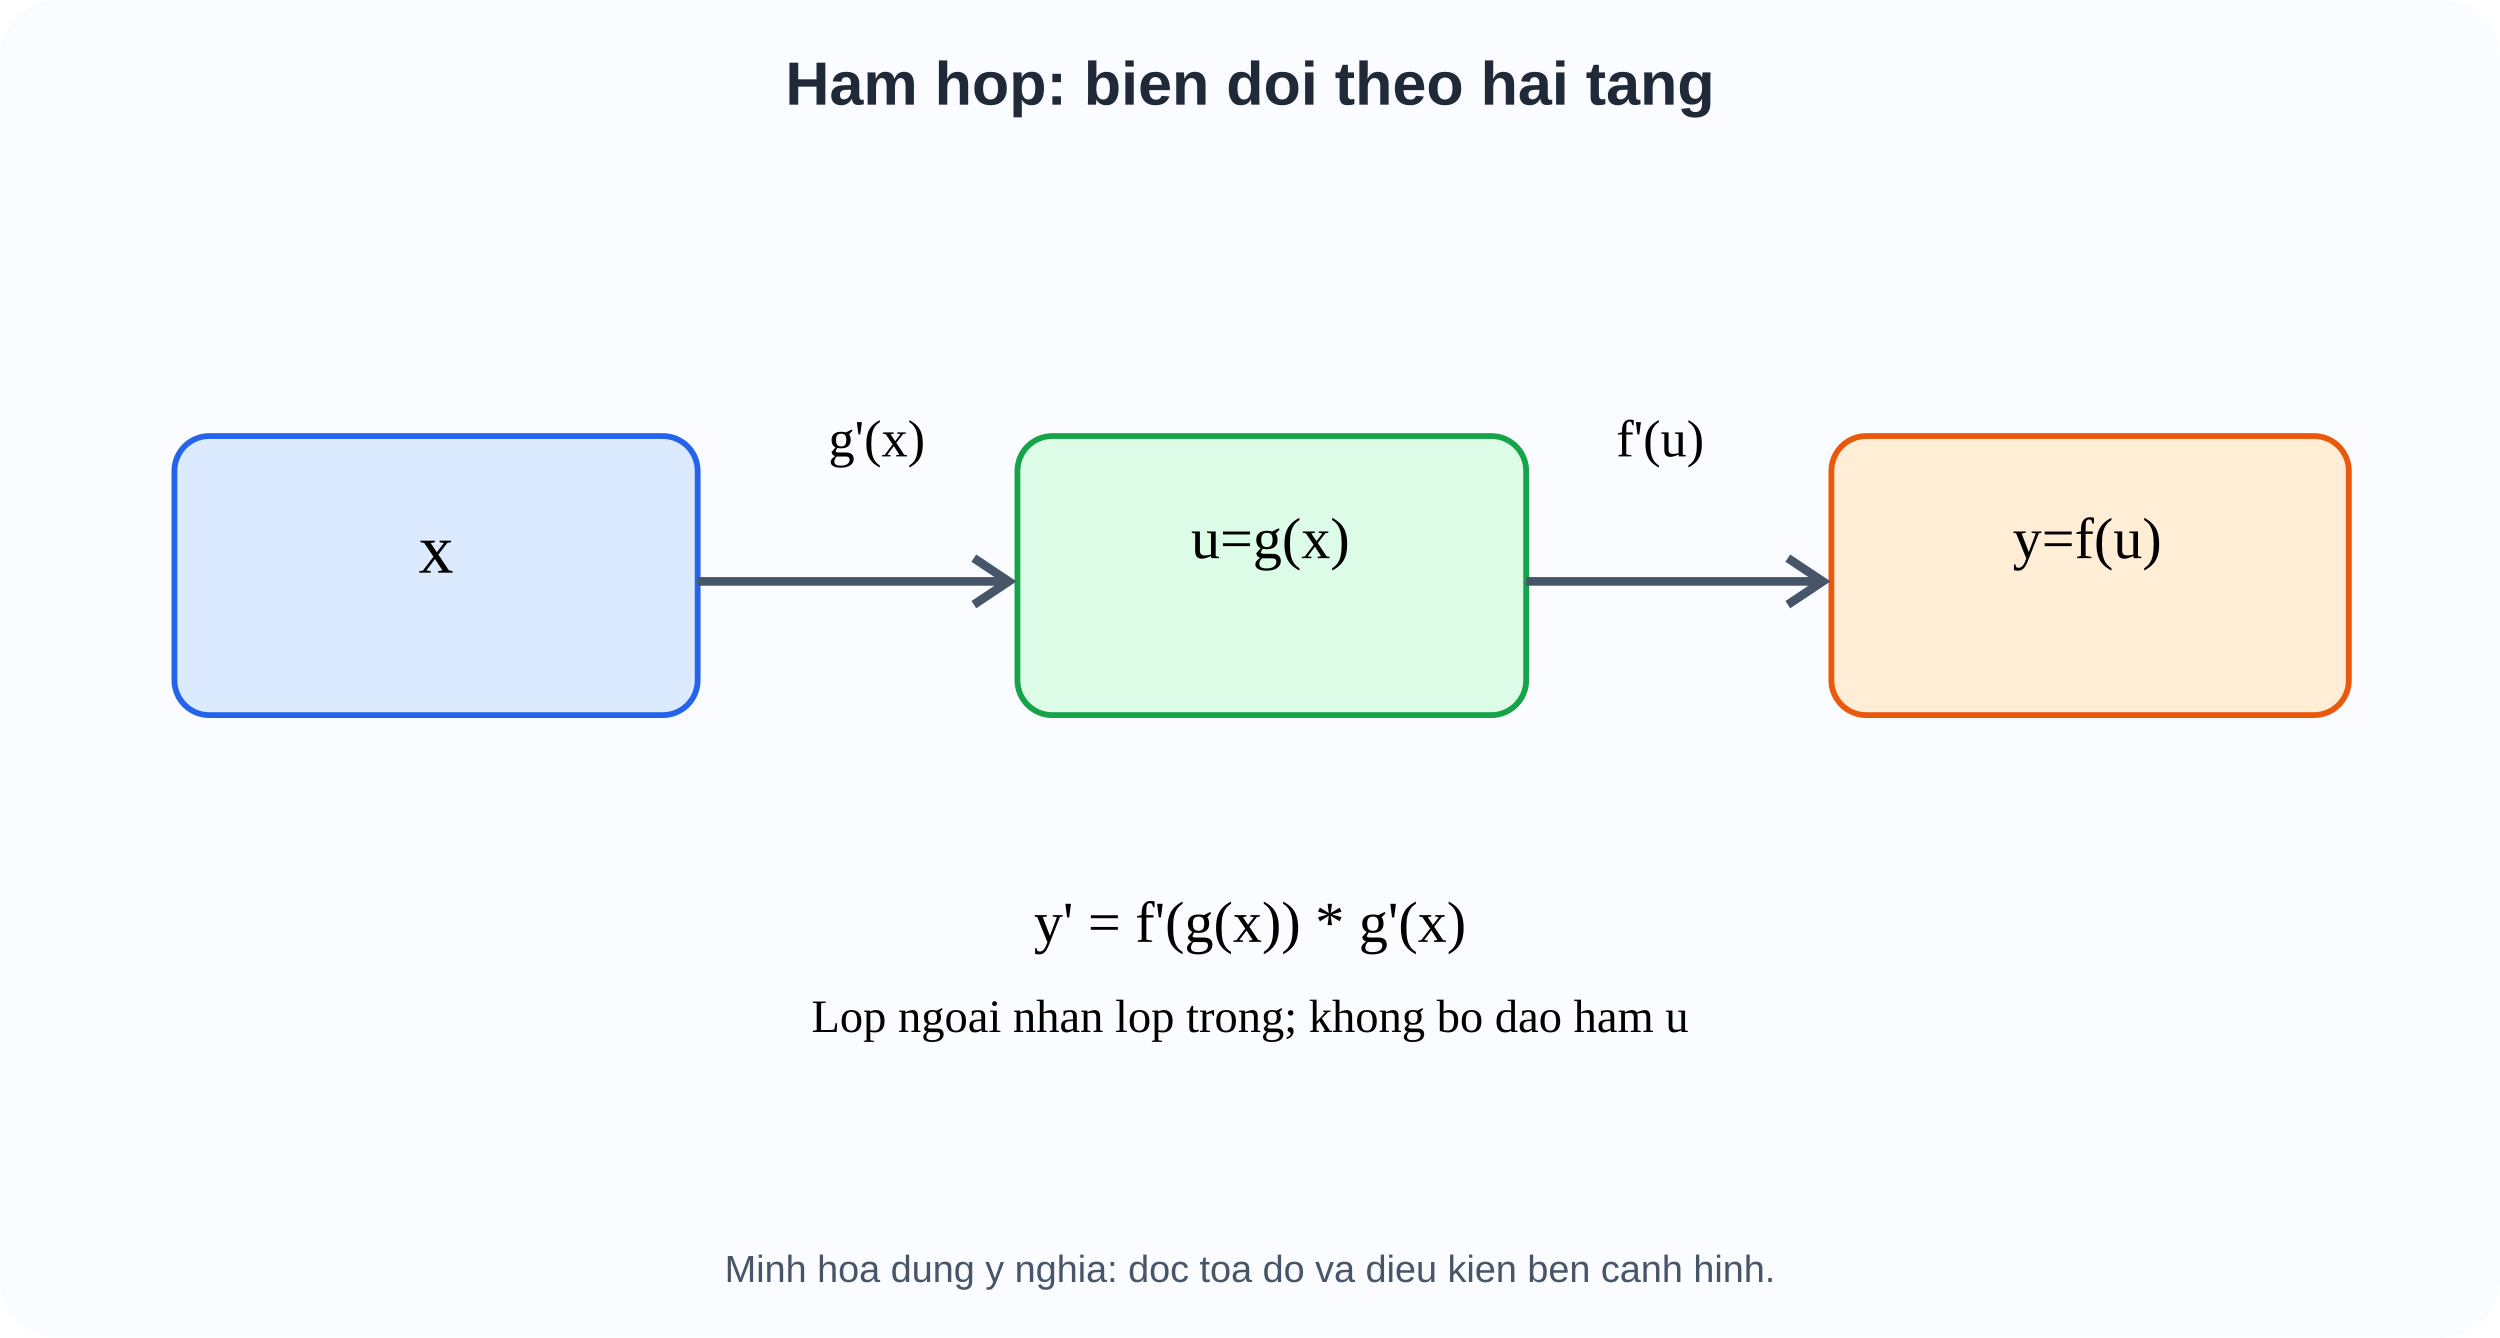
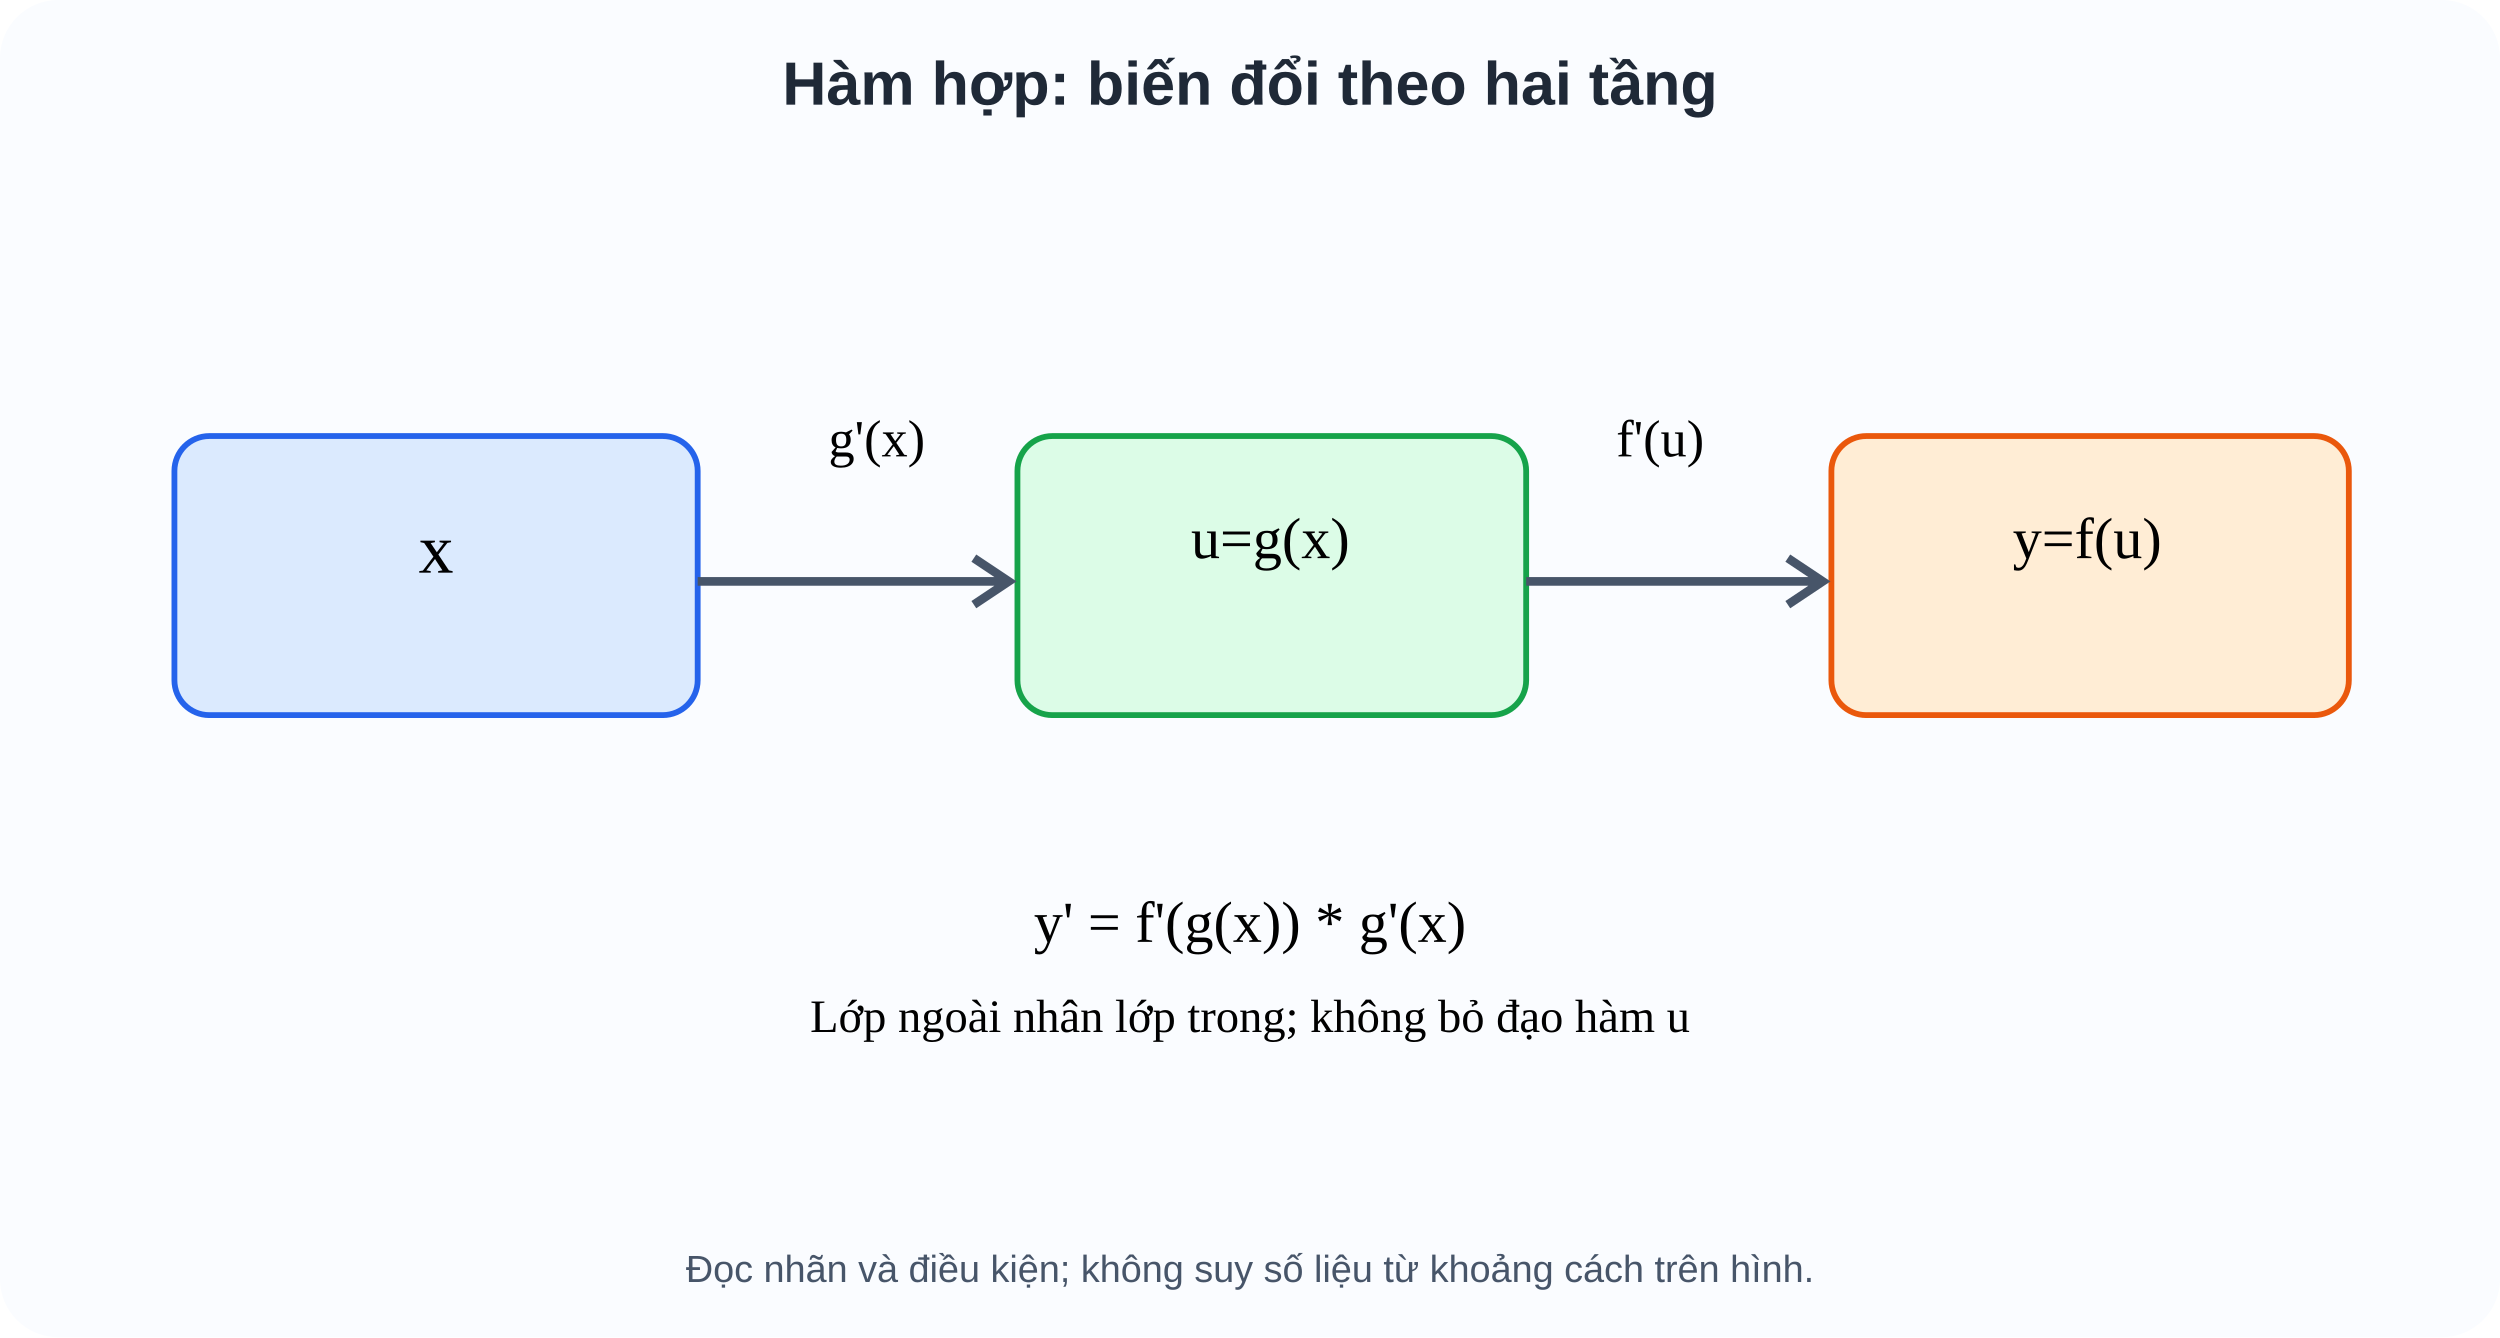
<svg xmlns="http://www.w3.org/2000/svg" width="860" height="460" viewBox="0 0 860 460" role="img" aria-labelledby="title desc">
  <rect width="860" height="460" rx="20" fill="#fafcff" />
-   <text x="430" y="36" font-size="21" font-family="Arial" fill="#1f2937" text-anchor="middle" font-weight="bold">Ham hop: bien doi theo hai tang</text>
+   <text x="430" y="36" font-size="21" font-family="Arial" fill="#1f2937" text-anchor="middle" font-weight="bold">Hàm hợp: biến đổi theo hai tầng</text>
  <rect x="60" y="150" width="180" height="96" fill="#dbeafe" stroke="#2563eb" stroke-width="2" rx="12" />
  <text x="150" y="197" text-anchor="middle" font-size="24">x</text>
  <rect x="350" y="150" width="175" height="96" rx="12" fill="#dcfce7" stroke="#16a34a" stroke-width="2" />
  <text x="437" y="192" text-anchor="middle" font-size="20">u=g(x)</text>
  <rect x="630" y="150" width="178" height="96" rx="12" fill="#ffedd5" stroke="#ea580c" stroke-width="2" />
  <text x="718" y="192" text-anchor="middle" font-size="20">y=f(u)</text>
  <path d="M240 200 H347 M335 192 L347 200 L335 208" stroke="#475569" stroke-width="3" fill="none" />
  <path d="M525 200 H627 M615 192 L627 200 L615 208" stroke="#475569" stroke-width="3" fill="none" />
  <text x="285" y="157" font-size="18">g'(x)</text>
  <text x="556" y="157" font-size="18">f'(u)</text>
  <text x="430" y="324" font-size="20" text-anchor="middle">y' = f'(g(x)) * g'(x)</text>
-   <text x="430" y="355" font-size="16" text-anchor="middle">Lop ngoai nhan lop trong; khong bo dao ham u</text>
-   <text x="430" y="441" font-size="13" font-family="Arial" fill="#475569" text-anchor="middle">Minh hoa dung y nghia: doc toa do va dieu kien ben canh hinh.</text>
+   <text x="430" y="355" font-size="16" text-anchor="middle">Lớp ngoài nhân lớp trong; không bỏ đạo hàm u</text>
+   <text x="430" y="441" font-size="13" font-family="Arial" fill="#475569" text-anchor="middle">Đọc nhãn và điều kiện; không suy số liệu từ khoảng cách trên hình.</text>
</svg>
